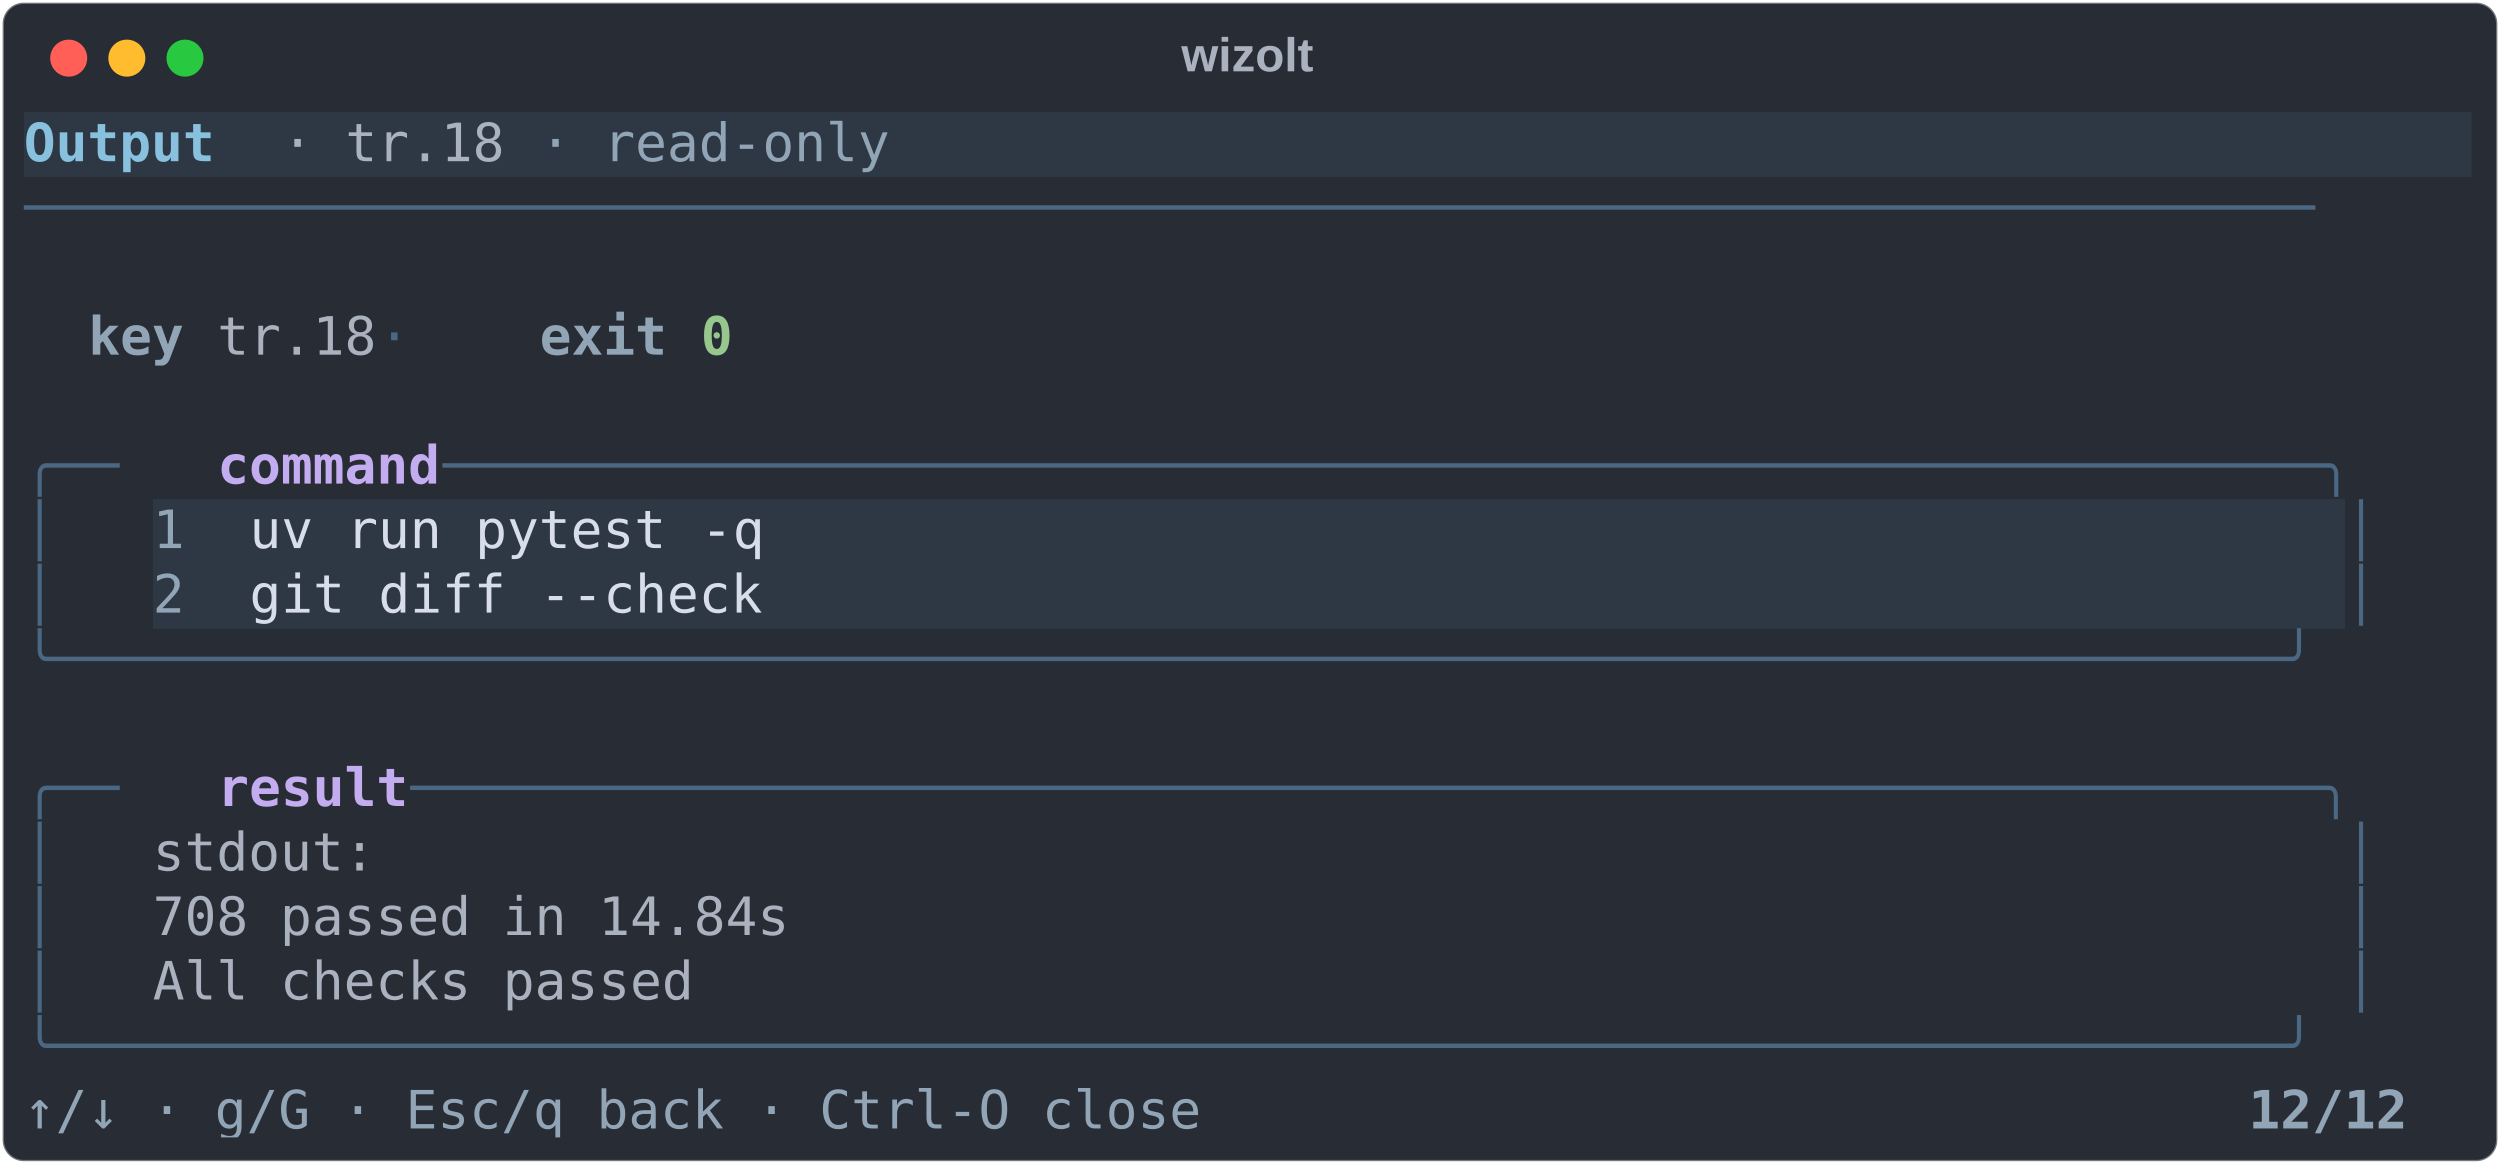
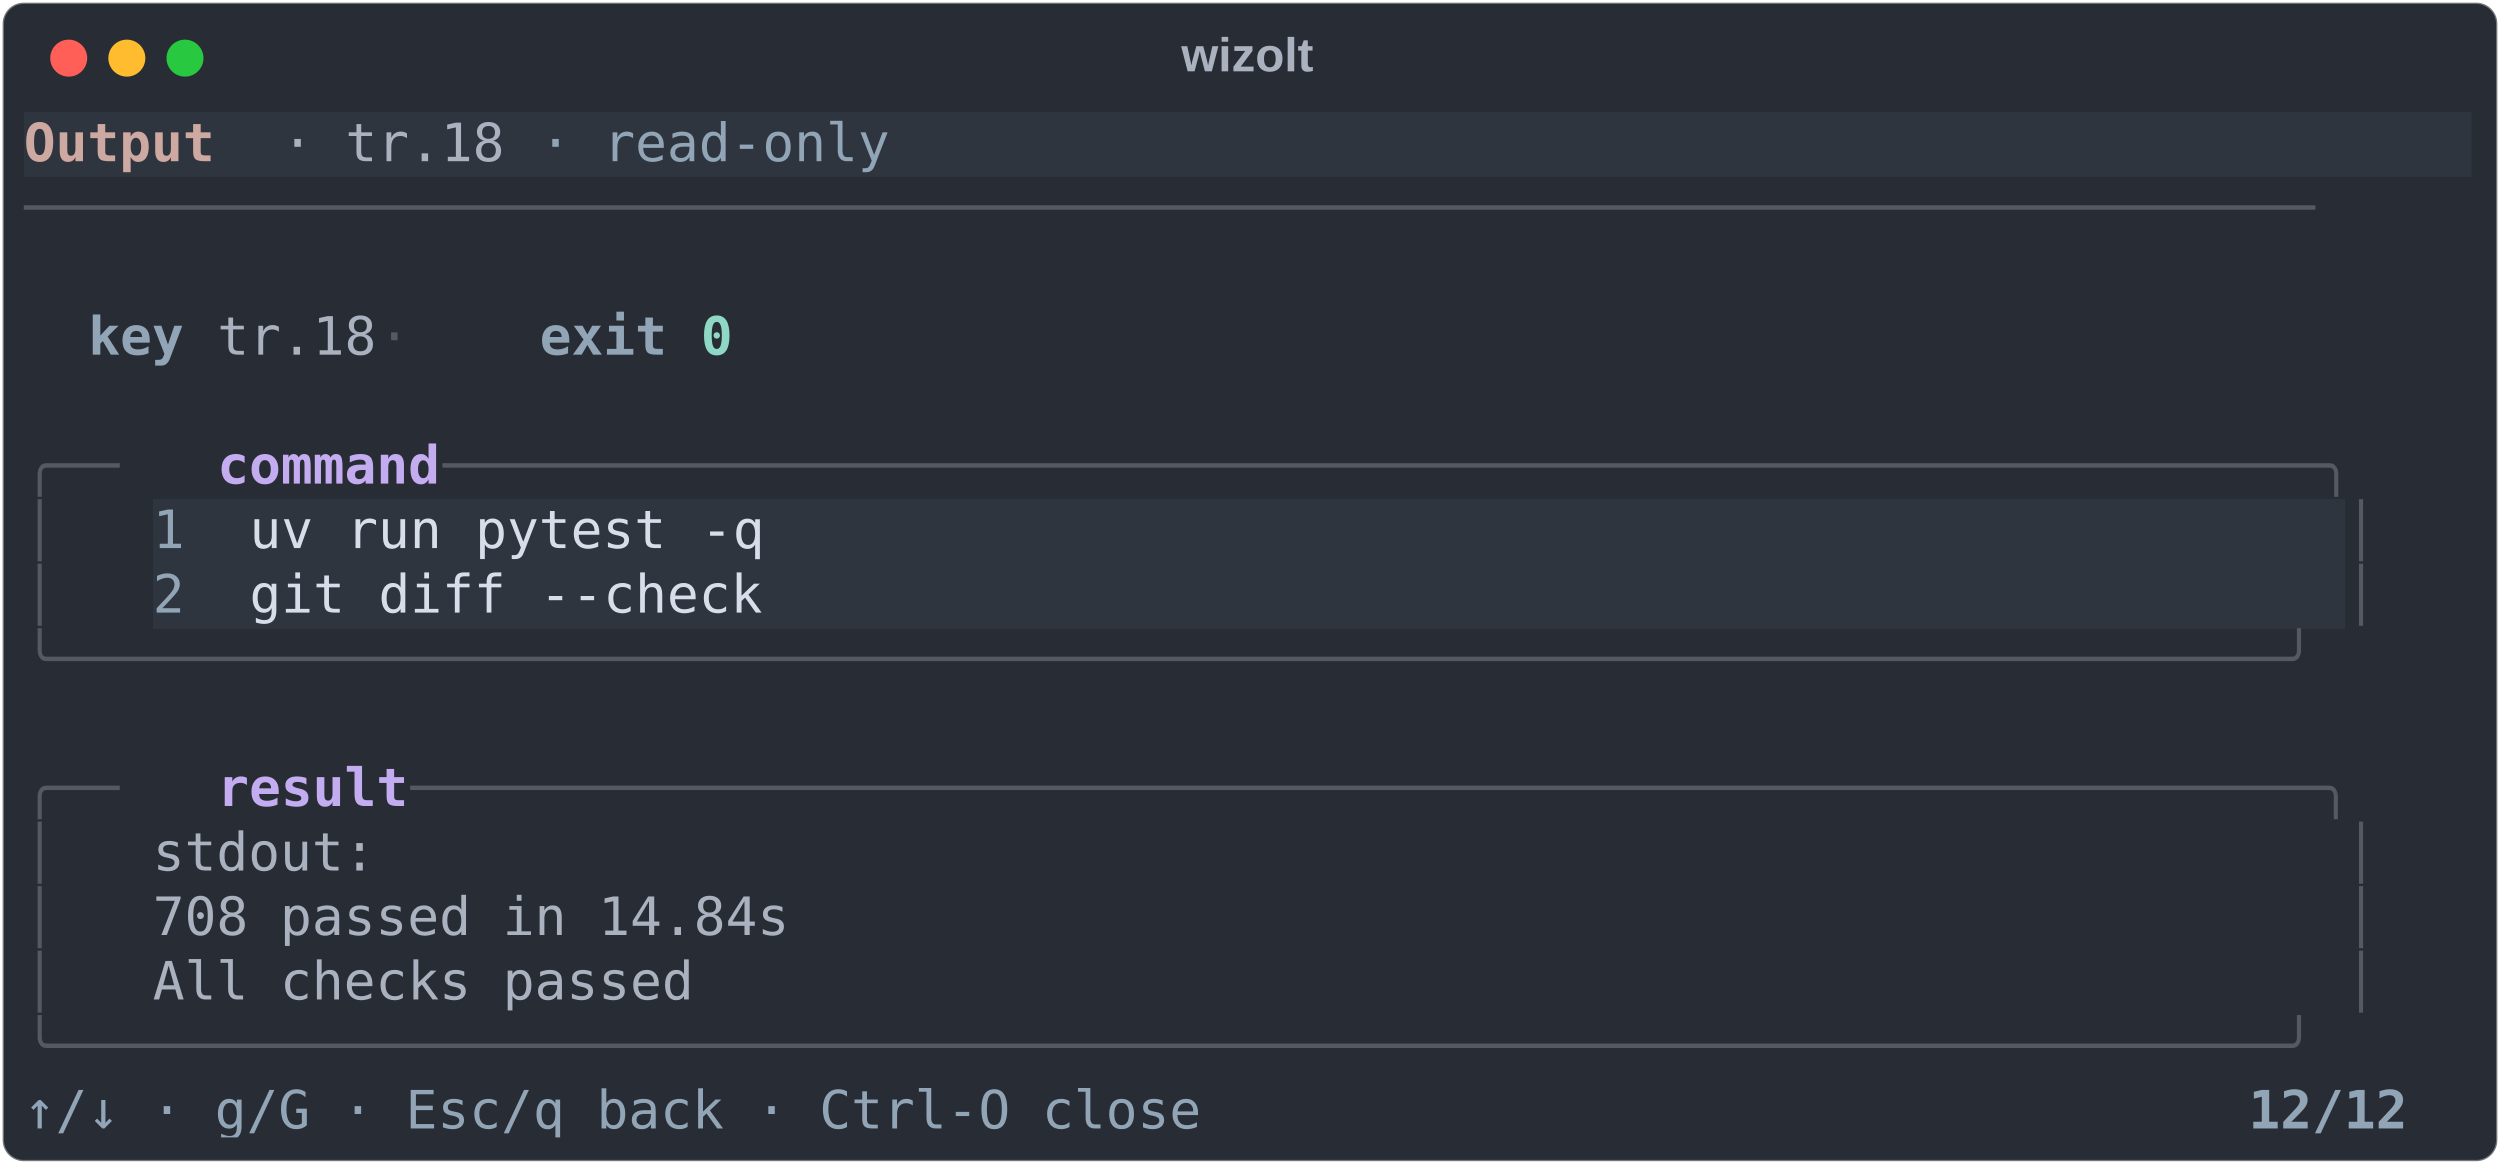
<svg xmlns="http://www.w3.org/2000/svg" class="rich-terminal" viewBox="0 0 946 440.4">
  <style>

    @font-face {
        font-family: "Fira Code";
        src: local("FiraCode-Regular"),
                url("https://cdnjs.cloudflare.com/ajax/libs/firacode/6.2.0/woff2/FiraCode-Regular.woff2") format("woff2"),
                url("https://cdnjs.cloudflare.com/ajax/libs/firacode/6.2.0/woff/FiraCode-Regular.woff") format("woff");
        font-style: normal;
        font-weight: 400;
    }
    @font-face {
        font-family: "Fira Code";
        src: local("FiraCode-Bold"),
                url("https://cdnjs.cloudflare.com/ajax/libs/firacode/6.2.0/woff2/FiraCode-Bold.woff2") format("woff2"),
                url("https://cdnjs.cloudflare.com/ajax/libs/firacode/6.2.0/woff/FiraCode-Bold.woff") format("woff");
        font-style: bold;
        font-weight: 700;
    }

    .tool-detail-bash-matrix {
        font-family: Fira Code, monospace;
        font-size: 20px;
        line-height: 24.4px;
        font-variant-east-asian: full-width;
    }

    .tool-detail-bash-title {
        font-size: 18px;
        font-weight: bold;
        font-family: arial;
    }

-     .tool-detail-bash-r1 { fill: #88c1dd;font-weight: bold }
+     .tool-detail-bash-r1 { fill: #cda9a1;font-weight: bold }
.tool-detail-bash-r2 { fill: #abb2bf }
.tool-detail-bash-r3 { fill: #91a5b7 }
- .tool-detail-bash-r4 { fill: #4a6884 }
+ .tool-detail-bash-r4 { fill: #545963 }
.tool-detail-bash-r5 { fill: #91a5b7;font-weight: bold }
- .tool-detail-bash-r6 { fill: #98c78d;font-weight: bold }
+ .tool-detail-bash-r6 { fill: #8fd8c5;font-weight: bold }
.tool-detail-bash-r7 { fill: #c4acf0;font-weight: bold }
.tool-detail-bash-r8 { fill: #d8dee9 }
    </style>
  <defs>
    <clipPath id="tool-detail-bash-clip-terminal">
      <rect x="0" y="0" width="926.2" height="389.4" />
    </clipPath>
    <clipPath id="tool-detail-bash-line-0">
      <rect x="0" y="1.5" width="927.2" height="24.65" />
    </clipPath>
    <clipPath id="tool-detail-bash-line-1">
      <rect x="0" y="25.9" width="927.2" height="24.65" />
    </clipPath>
    <clipPath id="tool-detail-bash-line-2">
      <rect x="0" y="50.3" width="927.2" height="24.65" />
    </clipPath>
    <clipPath id="tool-detail-bash-line-3">
      <rect x="0" y="74.7" width="927.2" height="24.65" />
    </clipPath>
    <clipPath id="tool-detail-bash-line-4">
      <rect x="0" y="99.1" width="927.2" height="24.65" />
    </clipPath>
    <clipPath id="tool-detail-bash-line-5">
      <rect x="0" y="123.5" width="927.2" height="24.65" />
    </clipPath>
    <clipPath id="tool-detail-bash-line-6">
      <rect x="0" y="147.9" width="927.2" height="24.65" />
    </clipPath>
    <clipPath id="tool-detail-bash-line-7">
      <rect x="0" y="172.3" width="927.2" height="24.65" />
    </clipPath>
    <clipPath id="tool-detail-bash-line-8">
      <rect x="0" y="196.7" width="927.2" height="24.65" />
    </clipPath>
    <clipPath id="tool-detail-bash-line-9">
      <rect x="0" y="221.1" width="927.2" height="24.65" />
    </clipPath>
    <clipPath id="tool-detail-bash-line-10">
      <rect x="0" y="245.5" width="927.2" height="24.65" />
    </clipPath>
    <clipPath id="tool-detail-bash-line-11">
      <rect x="0" y="269.9" width="927.2" height="24.65" />
    </clipPath>
    <clipPath id="tool-detail-bash-line-12">
      <rect x="0" y="294.3" width="927.2" height="24.65" />
    </clipPath>
    <clipPath id="tool-detail-bash-line-13">
      <rect x="0" y="318.7" width="927.2" height="24.65" />
    </clipPath>
    <clipPath id="tool-detail-bash-line-14">
      <rect x="0" y="343.1" width="927.2" height="24.65" />
    </clipPath>
  </defs>
  <rect fill="#282c34" stroke="rgba(255,255,255,0.35)" stroke-width="1" x="1" y="1" width="944" height="438.4" rx="8" />
  <text class="tool-detail-bash-title" fill="#abb2bf" text-anchor="middle" x="472" y="27">wizolt</text>
  <g transform="translate(26,22)">
    <circle cx="0" cy="0" r="7" fill="#ff5f57" />
    <circle cx="22" cy="0" r="7" fill="#febc2e" />
    <circle cx="44" cy="0" r="7" fill="#28c840" />
  </g>
  <g transform="translate(9, 41)" clip-path="url(#tool-detail-bash-clip-terminal)">
-     <rect fill="#2d3844" x="0" y="1.5" width="97.6" height="24.65" shape-rendering="crispEdges" />
-     <rect fill="#2d3844" x="97.6" y="1.5" width="97.6" height="24.65" shape-rendering="crispEdges" />
-     <rect fill="#2d3844" x="195.2" y="1.5" width="146.4" height="24.65" shape-rendering="crispEdges" />
-     <rect fill="#2d3844" x="341.6" y="1.5" width="585.6" height="24.65" shape-rendering="crispEdges" />
-     <rect fill="#2d3844" x="48.8" y="147.9" width="36.6" height="24.65" shape-rendering="crispEdges" />
-     <rect fill="#2d3844" x="85.4" y="147.9" width="24.4" height="24.65" shape-rendering="crispEdges" />
-     <rect fill="#2d3844" x="109.8" y="147.9" width="12.2" height="24.65" shape-rendering="crispEdges" />
-     <rect fill="#2d3844" x="122" y="147.9" width="36.6" height="24.65" shape-rendering="crispEdges" />
-     <rect fill="#2d3844" x="158.6" y="147.9" width="12.2" height="24.65" shape-rendering="crispEdges" />
-     <rect fill="#2d3844" x="170.8" y="147.9" width="73.2" height="24.65" shape-rendering="crispEdges" />
-     <rect fill="#2d3844" x="244" y="147.9" width="12.2" height="24.65" shape-rendering="crispEdges" />
-     <rect fill="#2d3844" x="256.2" y="147.9" width="24.4" height="24.65" shape-rendering="crispEdges" />
-     <rect fill="#2d3844" x="280.6" y="147.9" width="597.8" height="24.65" shape-rendering="crispEdges" />
-     <rect fill="#2d3844" x="48.8" y="172.3" width="36.6" height="24.65" shape-rendering="crispEdges" />
-     <rect fill="#2d3844" x="85.4" y="172.3" width="36.6" height="24.65" shape-rendering="crispEdges" />
-     <rect fill="#2d3844" x="122" y="172.3" width="12.2" height="24.65" shape-rendering="crispEdges" />
-     <rect fill="#2d3844" x="134.2" y="172.3" width="48.8" height="24.65" shape-rendering="crispEdges" />
-     <rect fill="#2d3844" x="183" y="172.3" width="12.2" height="24.65" shape-rendering="crispEdges" />
-     <rect fill="#2d3844" x="195.2" y="172.3" width="85.4" height="24.65" shape-rendering="crispEdges" />
-     <rect fill="#2d3844" x="280.6" y="172.3" width="597.8" height="24.65" shape-rendering="crispEdges" />
+     <rect fill="#2e353f" x="0" y="1.5" width="97.6" height="24.65" shape-rendering="crispEdges" />
+     <rect fill="#2e353f" x="97.6" y="1.5" width="97.6" height="24.65" shape-rendering="crispEdges" />
+     <rect fill="#2e353f" x="195.2" y="1.5" width="146.4" height="24.65" shape-rendering="crispEdges" />
+     <rect fill="#2e353f" x="341.6" y="1.5" width="585.6" height="24.65" shape-rendering="crispEdges" />
+     <rect fill="#2e353f" x="48.8" y="147.9" width="36.6" height="24.65" shape-rendering="crispEdges" />
+     <rect fill="#2e353f" x="85.4" y="147.9" width="24.4" height="24.65" shape-rendering="crispEdges" />
+     <rect fill="#2e353f" x="109.8" y="147.9" width="12.2" height="24.65" shape-rendering="crispEdges" />
+     <rect fill="#2e353f" x="122" y="147.9" width="36.6" height="24.65" shape-rendering="crispEdges" />
+     <rect fill="#2e353f" x="158.6" y="147.9" width="12.2" height="24.65" shape-rendering="crispEdges" />
+     <rect fill="#2e353f" x="170.8" y="147.9" width="73.2" height="24.65" shape-rendering="crispEdges" />
+     <rect fill="#2e353f" x="244" y="147.9" width="12.2" height="24.65" shape-rendering="crispEdges" />
+     <rect fill="#2e353f" x="256.2" y="147.9" width="24.4" height="24.65" shape-rendering="crispEdges" />
+     <rect fill="#2e353f" x="280.6" y="147.9" width="597.8" height="24.65" shape-rendering="crispEdges" />
+     <rect fill="#2e353f" x="48.8" y="172.3" width="36.6" height="24.65" shape-rendering="crispEdges" />
+     <rect fill="#2e353f" x="85.4" y="172.3" width="36.6" height="24.65" shape-rendering="crispEdges" />
+     <rect fill="#2e353f" x="122" y="172.3" width="12.2" height="24.65" shape-rendering="crispEdges" />
+     <rect fill="#2e353f" x="134.2" y="172.3" width="48.8" height="24.65" shape-rendering="crispEdges" />
+     <rect fill="#2e353f" x="183" y="172.3" width="12.2" height="24.65" shape-rendering="crispEdges" />
+     <rect fill="#2e353f" x="195.2" y="172.3" width="85.4" height="24.65" shape-rendering="crispEdges" />
+     <rect fill="#2e353f" x="280.6" y="172.3" width="597.8" height="24.65" shape-rendering="crispEdges" />
    <g class="tool-detail-bash-matrix">
      <text class="tool-detail-bash-r1" x="0" y="20" textLength="97.6" clip-path="url(#tool-detail-bash-line-0)">  Output</text>
      <text class="tool-detail-bash-r2" x="97.6" y="20" textLength="97.6" clip-path="url(#tool-detail-bash-line-0)"> · tr.18</text>
      <text class="tool-detail-bash-r3" x="195.2" y="20" textLength="146.4" clip-path="url(#tool-detail-bash-line-0)"> · read-only</text>
      <text class="tool-detail-bash-r2" x="927.2" y="20" textLength="12.2" clip-path="url(#tool-detail-bash-line-0)">
</text>
      <text class="tool-detail-bash-r4" x="0" y="44.4" textLength="902.8" clip-path="url(#tool-detail-bash-line-1)">  ────────────────────────────────────────────────────────────────────────</text>
      <text class="tool-detail-bash-r2" x="927.2" y="44.4" textLength="12.2" clip-path="url(#tool-detail-bash-line-1)">
</text>
      <text class="tool-detail-bash-r2" x="927.2" y="68.8" textLength="12.2" clip-path="url(#tool-detail-bash-line-2)">
</text>
      <text class="tool-detail-bash-r5" x="24.4" y="93.2" textLength="48.8" clip-path="url(#tool-detail-bash-line-3)">key </text>
      <text class="tool-detail-bash-r2" x="73.2" y="93.2" textLength="61" clip-path="url(#tool-detail-bash-line-3)">tr.18</text>
      <text class="tool-detail-bash-r4" x="134.2" y="93.2" textLength="61" clip-path="url(#tool-detail-bash-line-3)">  ·  </text>
      <text class="tool-detail-bash-r5" x="195.2" y="93.2" textLength="61" clip-path="url(#tool-detail-bash-line-3)">exit </text>
      <text class="tool-detail-bash-r6" x="256.2" y="93.2" textLength="12.2" clip-path="url(#tool-detail-bash-line-3)">0</text>
      <text class="tool-detail-bash-r2" x="927.2" y="93.2" textLength="12.2" clip-path="url(#tool-detail-bash-line-3)">
</text>
      <text class="tool-detail-bash-r2" x="927.2" y="117.6" textLength="12.2" clip-path="url(#tool-detail-bash-line-4)">
</text>
      <text class="tool-detail-bash-r4" x="0" y="142" textLength="73.2" clip-path="url(#tool-detail-bash-line-5)">  ╭── </text>
      <text class="tool-detail-bash-r7" x="73.2" y="142" textLength="85.4" clip-path="url(#tool-detail-bash-line-5)">command</text>
      <text class="tool-detail-bash-r4" x="158.6" y="142" textLength="744.2" clip-path="url(#tool-detail-bash-line-5)"> ───────────────────────────────────────────────────────────╮</text>
      <text class="tool-detail-bash-r2" x="927.2" y="142" textLength="12.2" clip-path="url(#tool-detail-bash-line-5)">
</text>
      <text class="tool-detail-bash-r4" x="0" y="166.4" textLength="48.8" clip-path="url(#tool-detail-bash-line-6)">  │ </text>
      <text class="tool-detail-bash-r3" x="48.8" y="166.4" textLength="36.6" clip-path="url(#tool-detail-bash-line-6)">1  </text>
      <text class="tool-detail-bash-r8" x="85.4" y="166.4" textLength="24.4" clip-path="url(#tool-detail-bash-line-6)">uv</text>
      <text class="tool-detail-bash-r8" x="122" y="166.4" textLength="36.6" clip-path="url(#tool-detail-bash-line-6)">run</text>
      <text class="tool-detail-bash-r8" x="170.8" y="166.4" textLength="73.2" clip-path="url(#tool-detail-bash-line-6)">pytest</text>
      <text class="tool-detail-bash-r8" x="256.2" y="166.4" textLength="24.4" clip-path="url(#tool-detail-bash-line-6)">-q</text>
      <text class="tool-detail-bash-r4" x="878.4" y="166.4" textLength="24.4" clip-path="url(#tool-detail-bash-line-6)"> │</text>
      <text class="tool-detail-bash-r2" x="927.2" y="166.4" textLength="12.2" clip-path="url(#tool-detail-bash-line-6)">
</text>
      <text class="tool-detail-bash-r4" x="0" y="190.8" textLength="48.8" clip-path="url(#tool-detail-bash-line-7)">  │ </text>
      <text class="tool-detail-bash-r3" x="48.8" y="190.8" textLength="36.6" clip-path="url(#tool-detail-bash-line-7)">2  </text>
      <text class="tool-detail-bash-r8" x="85.4" y="190.8" textLength="36.6" clip-path="url(#tool-detail-bash-line-7)">git</text>
      <text class="tool-detail-bash-r8" x="134.2" y="190.8" textLength="48.8" clip-path="url(#tool-detail-bash-line-7)">diff</text>
      <text class="tool-detail-bash-r8" x="195.2" y="190.8" textLength="85.4" clip-path="url(#tool-detail-bash-line-7)">--check</text>
      <text class="tool-detail-bash-r4" x="878.4" y="190.8" textLength="24.4" clip-path="url(#tool-detail-bash-line-7)"> │</text>
      <text class="tool-detail-bash-r2" x="927.2" y="190.8" textLength="12.2" clip-path="url(#tool-detail-bash-line-7)">
</text>
      <text class="tool-detail-bash-r4" x="0" y="215.2" textLength="902.8" clip-path="url(#tool-detail-bash-line-8)">  ╰──────────────────────────────────────────────────────────────────────╯</text>
      <text class="tool-detail-bash-r2" x="927.2" y="215.2" textLength="12.2" clip-path="url(#tool-detail-bash-line-8)">
</text>
      <text class="tool-detail-bash-r2" x="927.2" y="239.6" textLength="12.2" clip-path="url(#tool-detail-bash-line-9)">
</text>
      <text class="tool-detail-bash-r4" x="0" y="264" textLength="73.2" clip-path="url(#tool-detail-bash-line-10)">  ╭── </text>
      <text class="tool-detail-bash-r7" x="73.2" y="264" textLength="73.2" clip-path="url(#tool-detail-bash-line-10)">result</text>
      <text class="tool-detail-bash-r4" x="146.4" y="264" textLength="756.4" clip-path="url(#tool-detail-bash-line-10)"> ────────────────────────────────────────────────────────────╮</text>
      <text class="tool-detail-bash-r2" x="927.2" y="264" textLength="12.2" clip-path="url(#tool-detail-bash-line-10)">
</text>
      <text class="tool-detail-bash-r4" x="0" y="288.4" textLength="48.8" clip-path="url(#tool-detail-bash-line-11)">  │ </text>
      <text class="tool-detail-bash-r2" x="48.8" y="288.4" textLength="829.6" clip-path="url(#tool-detail-bash-line-11)">stdout:                                                             </text>
      <text class="tool-detail-bash-r4" x="878.4" y="288.4" textLength="24.4" clip-path="url(#tool-detail-bash-line-11)"> │</text>
      <text class="tool-detail-bash-r2" x="927.2" y="288.4" textLength="12.2" clip-path="url(#tool-detail-bash-line-11)">
</text>
      <text class="tool-detail-bash-r4" x="0" y="312.8" textLength="48.8" clip-path="url(#tool-detail-bash-line-12)">  │ </text>
      <text class="tool-detail-bash-r2" x="48.8" y="312.8" textLength="829.6" clip-path="url(#tool-detail-bash-line-12)">  708 passed in 14.84s                                              </text>
      <text class="tool-detail-bash-r4" x="878.4" y="312.8" textLength="24.4" clip-path="url(#tool-detail-bash-line-12)"> │</text>
      <text class="tool-detail-bash-r2" x="927.2" y="312.8" textLength="12.2" clip-path="url(#tool-detail-bash-line-12)">
</text>
      <text class="tool-detail-bash-r4" x="0" y="337.2" textLength="48.8" clip-path="url(#tool-detail-bash-line-13)">  │ </text>
      <text class="tool-detail-bash-r2" x="48.8" y="337.2" textLength="829.6" clip-path="url(#tool-detail-bash-line-13)">  All checks passed                                                 </text>
      <text class="tool-detail-bash-r4" x="878.4" y="337.2" textLength="24.4" clip-path="url(#tool-detail-bash-line-13)"> │</text>
      <text class="tool-detail-bash-r2" x="927.2" y="337.2" textLength="12.2" clip-path="url(#tool-detail-bash-line-13)">
</text>
      <text class="tool-detail-bash-r4" x="0" y="361.6" textLength="902.8" clip-path="url(#tool-detail-bash-line-14)">  ╰──────────────────────────────────────────────────────────────────────╯</text>
      <text class="tool-detail-bash-r2" x="927.2" y="361.6" textLength="12.2" clip-path="url(#tool-detail-bash-line-14)">
</text>
      <text class="tool-detail-bash-r3" x="0" y="386" textLength="841.8" clip-path="url(#tool-detail-bash-line-15)">  ↑/↓ · g/G · Esc/q back · Ctrl-O close                              </text>
      <text class="tool-detail-bash-r5" x="841.8" y="386" textLength="73.2" clip-path="url(#tool-detail-bash-line-15)"> 12/12</text>
      <text class="tool-detail-bash-r2" x="927.2" y="386" textLength="12.2" clip-path="url(#tool-detail-bash-line-15)">
</text>
    </g>
  </g>
</svg>
